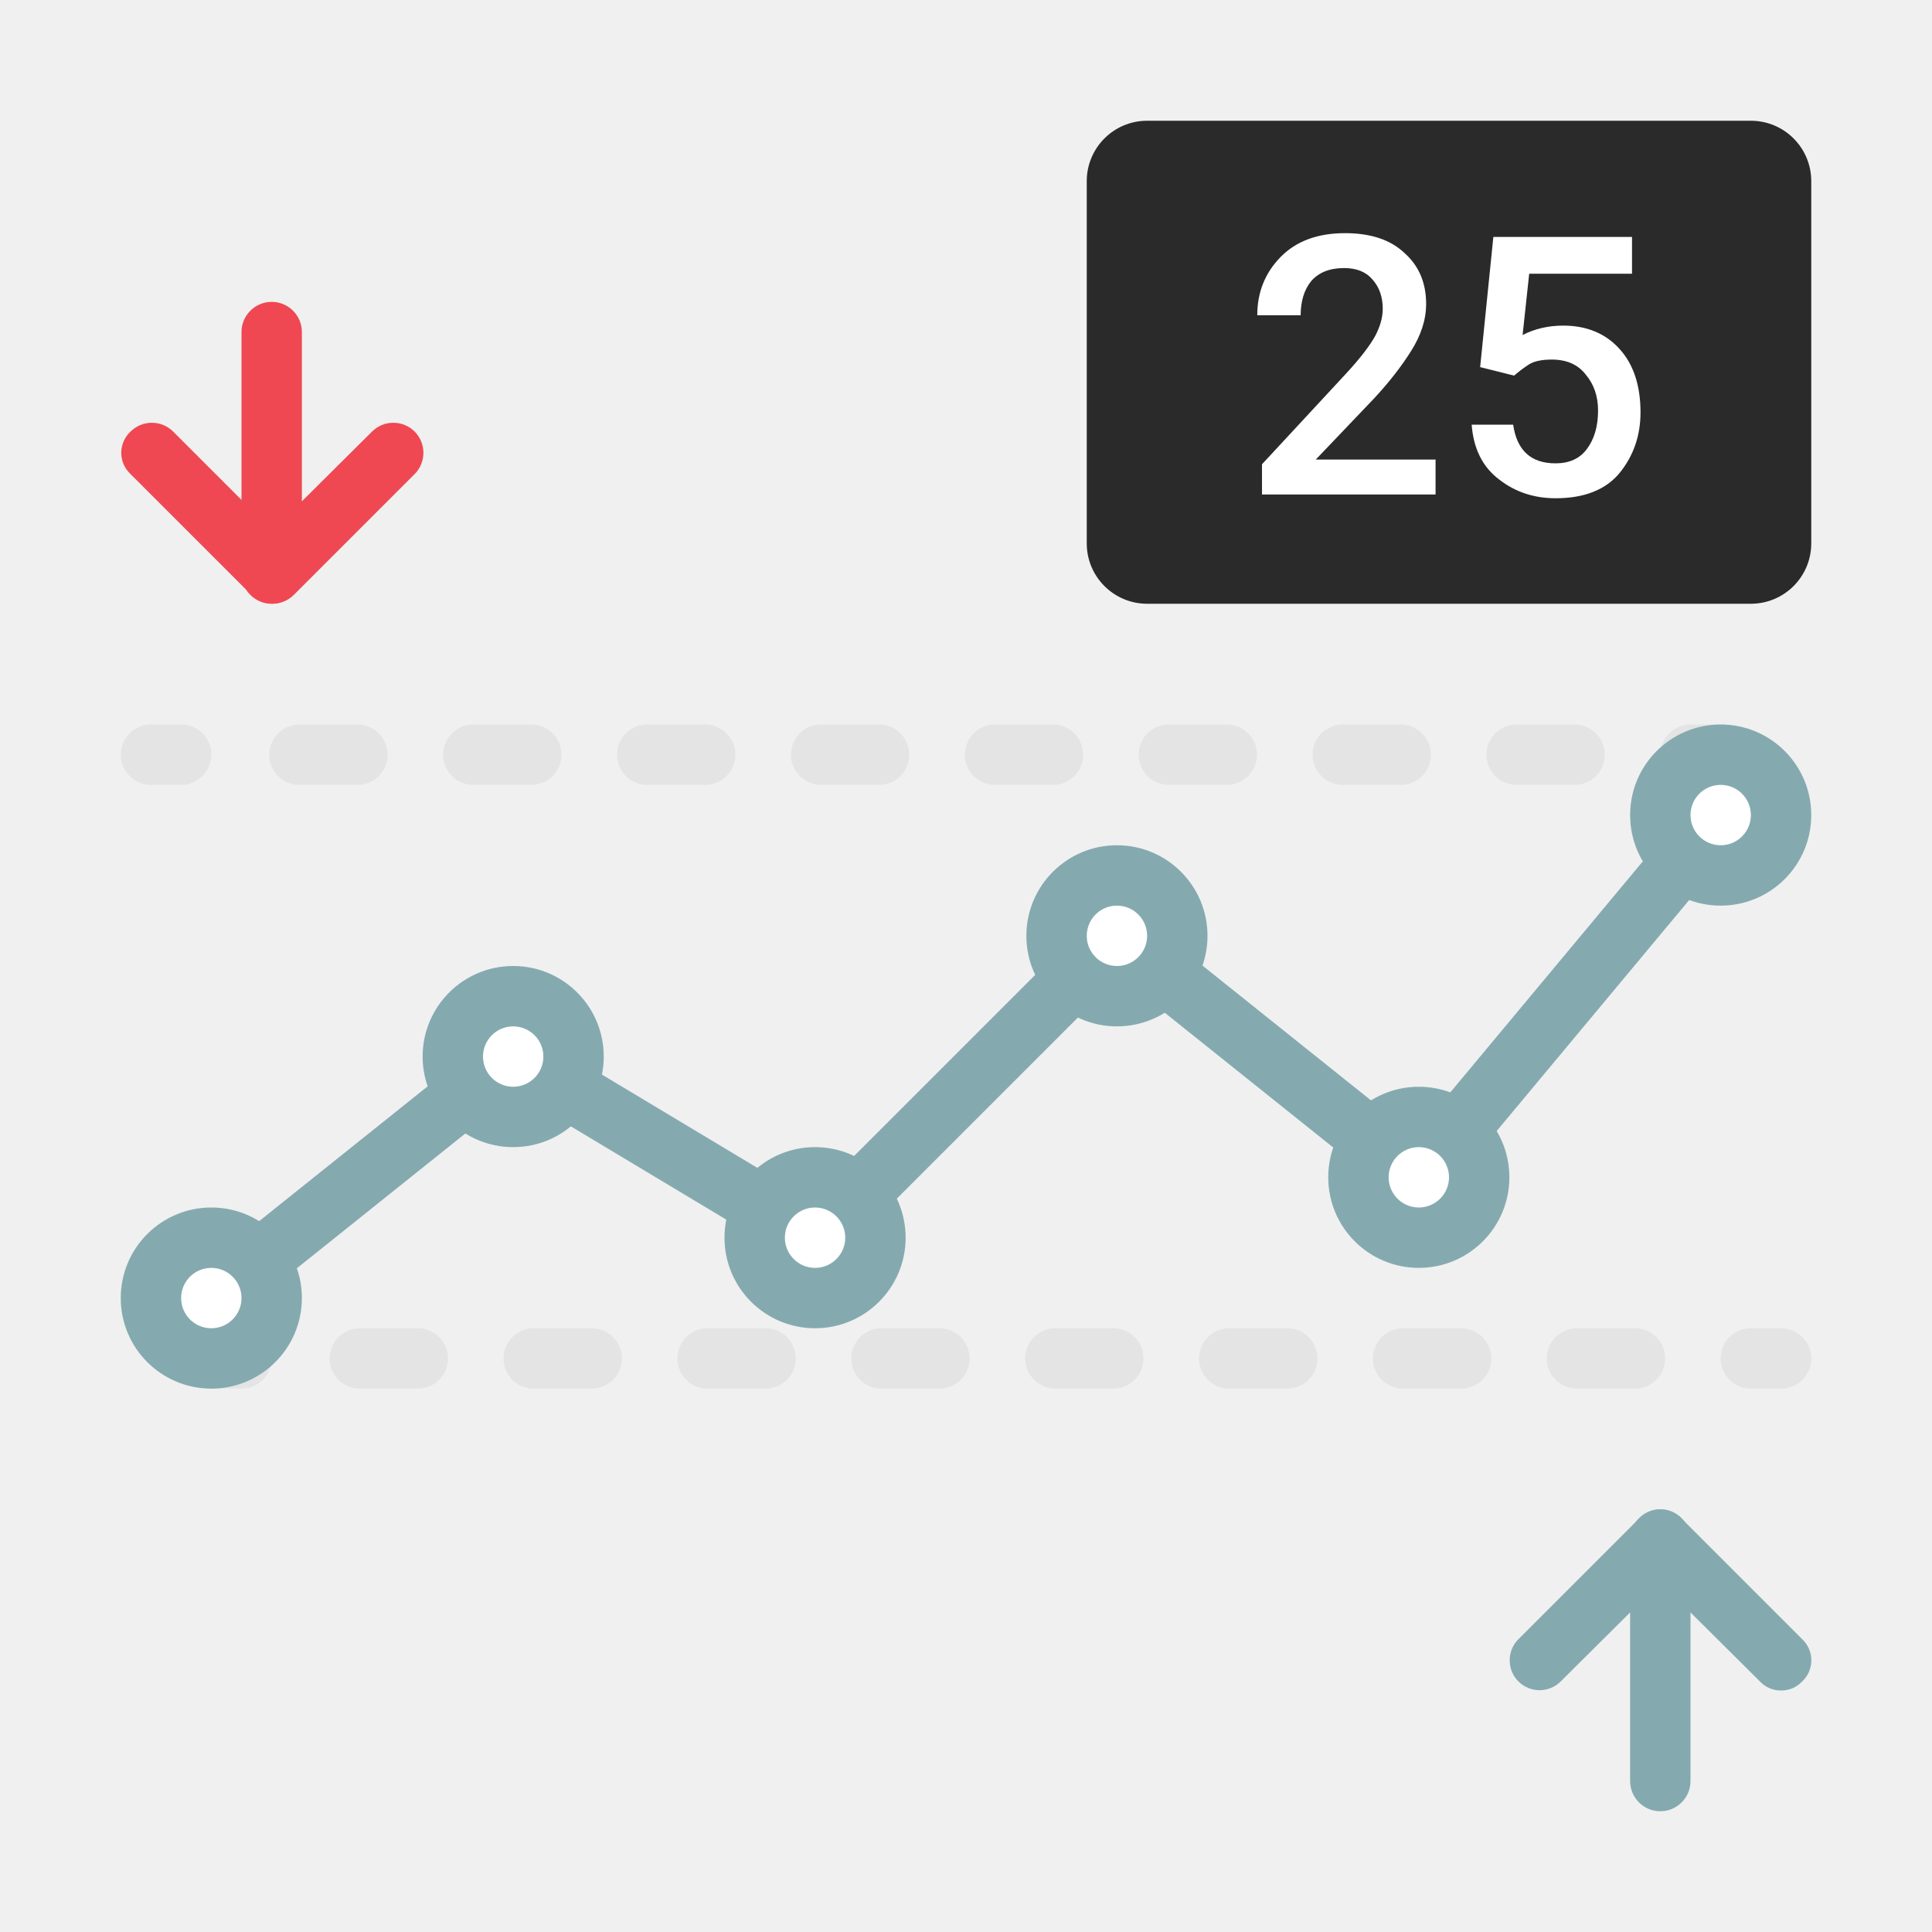
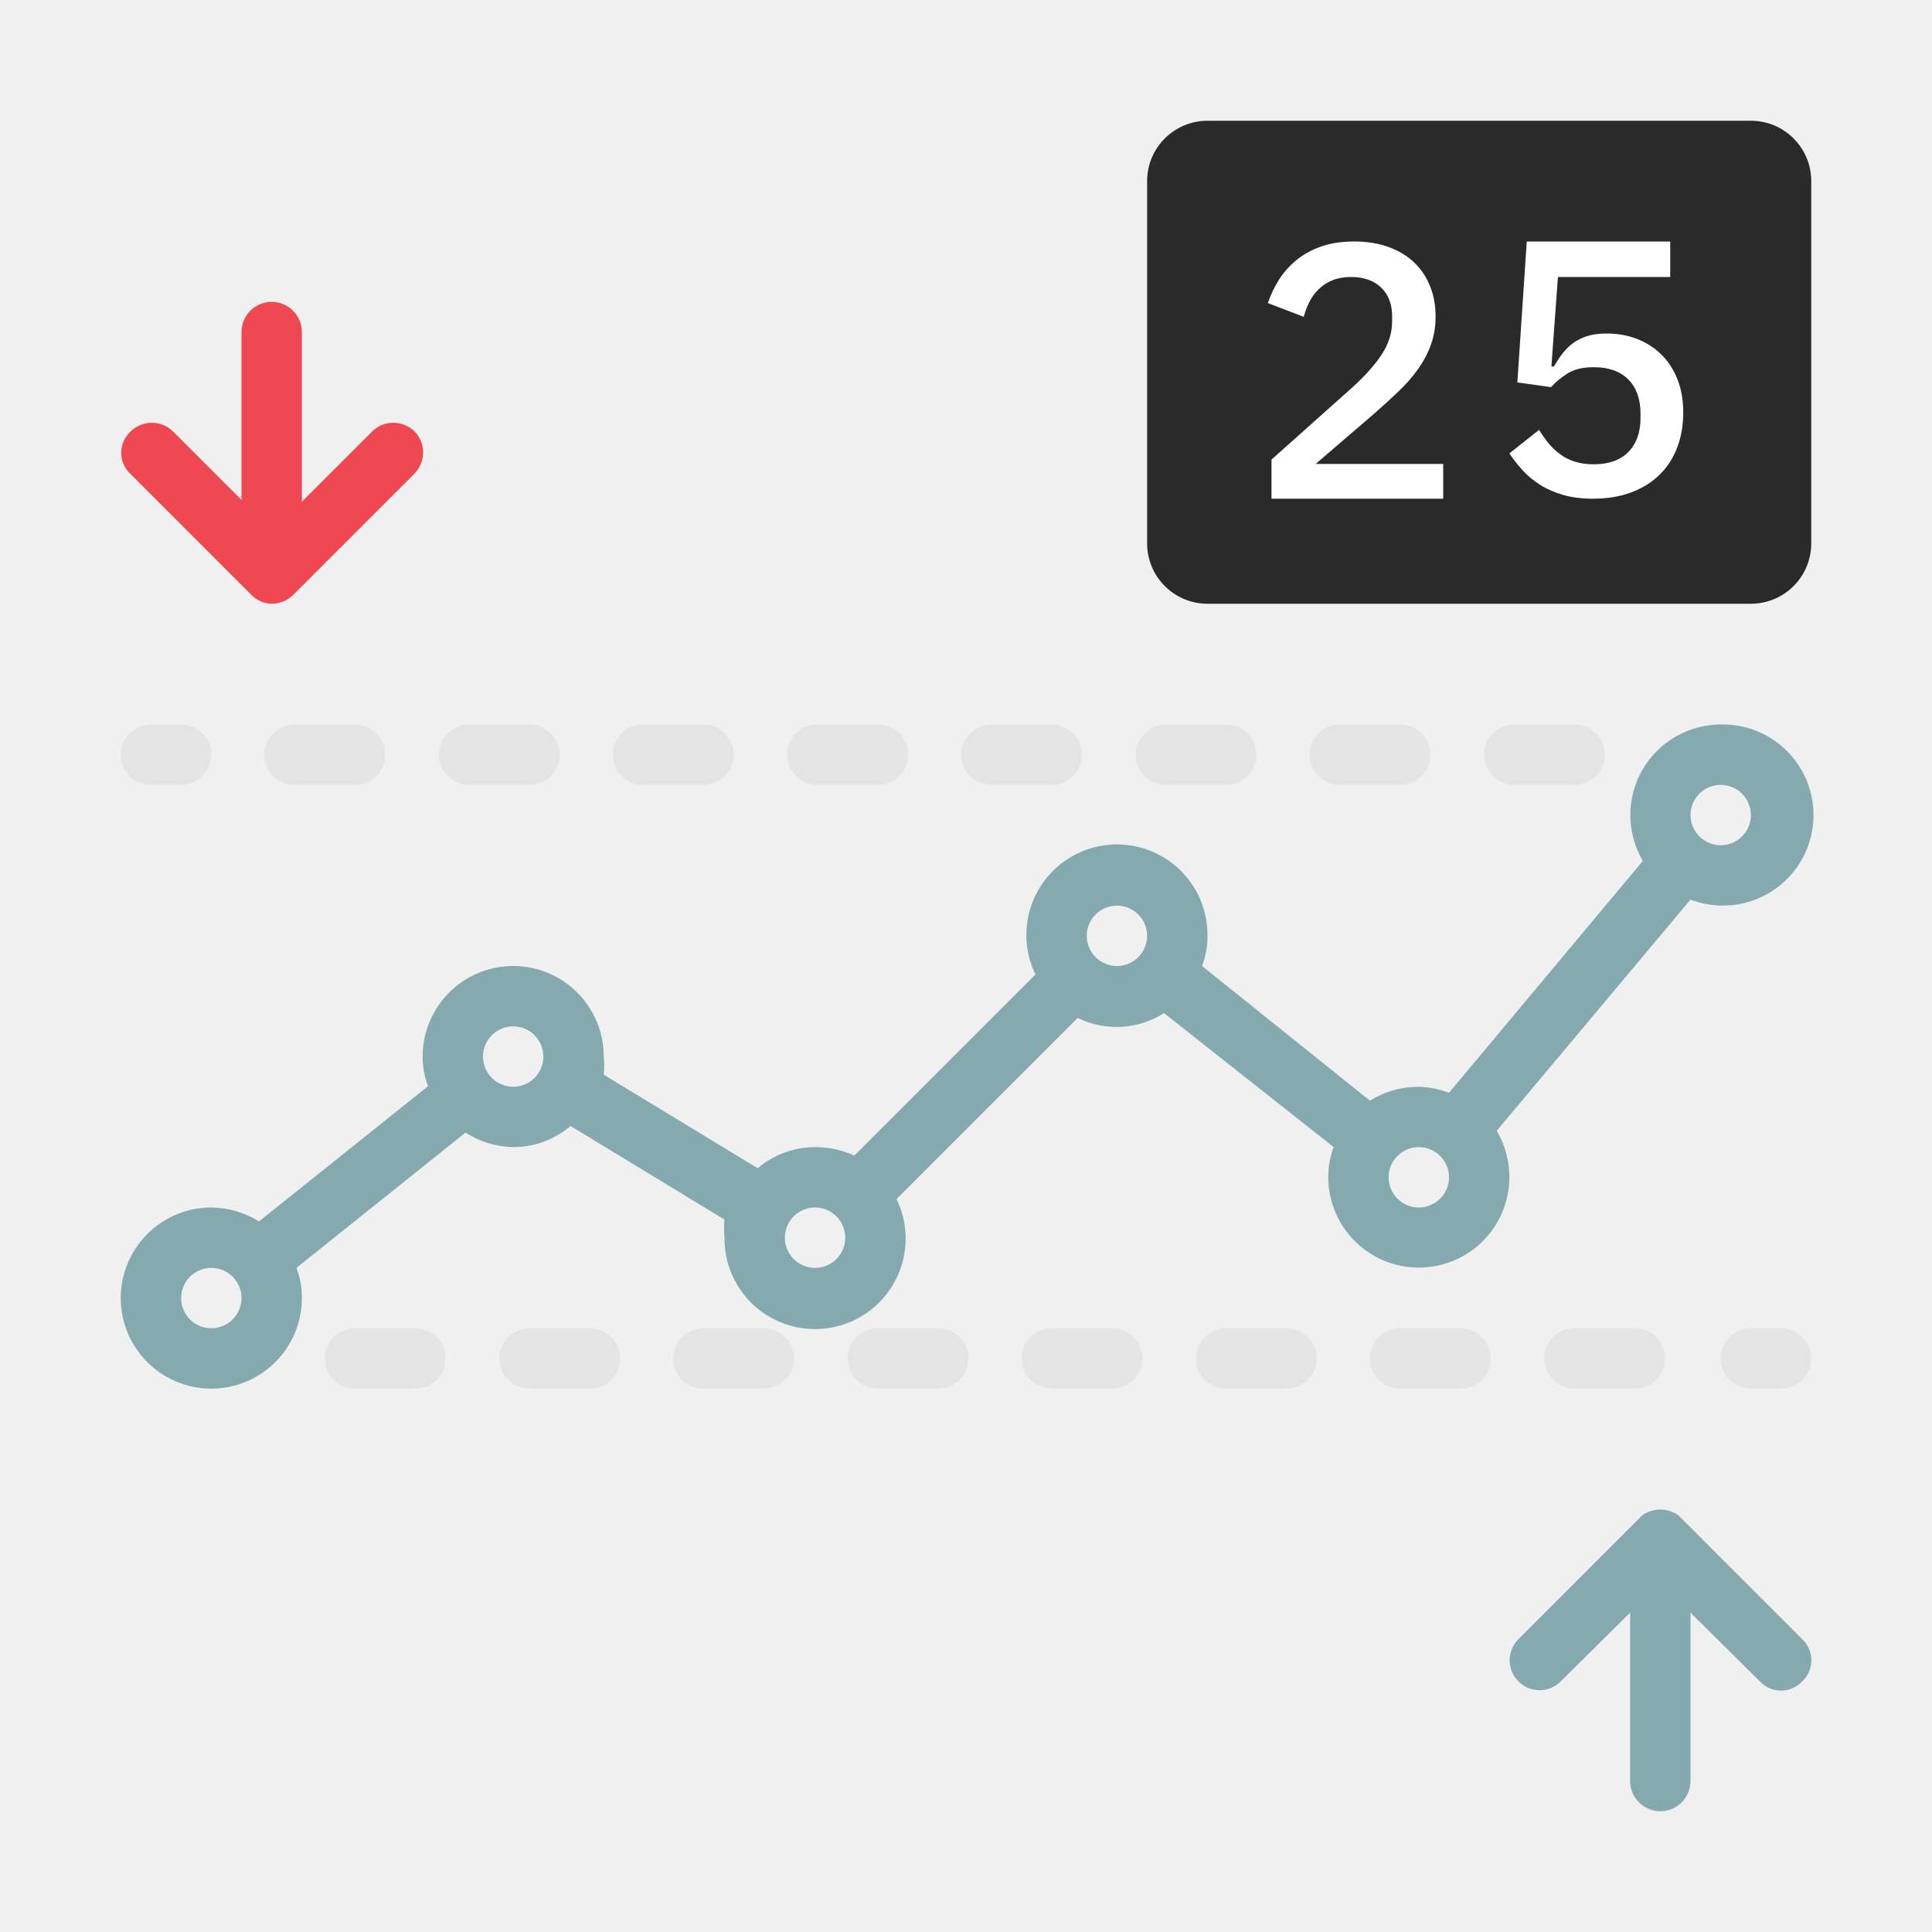
- <svg xmlns="http://www.w3.org/2000/svg" id="Layer_1" data-name="Layer 1" viewBox="0 0 32 32" height="32" width="32">
-   <defs>
-     <style>.cls-1{fill:#2a2a2a}.cls-2{font-size:6px;font-family:Roboto-Medium,Roboto;font-weight:500}.cls-2,.cls-9{fill:#fff}.cls-3,.cls-5,.cls-6,.cls-8{fill:none}.cls-4{fill:#ef4852}.cls-5,.cls-6{stroke:#e4e4e4}.cls-5,.cls-6,.cls-8{stroke-linecap:round;stroke-linejoin:round}.cls-6{stroke-dasharray:.96 1.92}.cls-7{fill:#84aaaf}.cls-8{stroke:#84aaaf}</style>
-   </defs>
-   <rect class="cls-1" x="18" y="2" width="12" height="8" rx="1" />
-   <text class="cls-2" transform="translate(20.59 8.19)">25</text>
-   <path class="cls-3" d="M0 0h32v32H0z" />
-   <path class="cls-4" d="M4.5 10a.5.5 0 0 1-.5-.5v-4a.5.5 0 0 1 1 0v4a.5.5 0 0 1-.5.5z" />
-   <path class="cls-4" d="M4.51 10a.49.49 0 0 1-.35-.15l-2-2a.48.48 0 0 1 0-.7.5.5 0 0 1 .71 0l1.64 1.64 1.65-1.64a.5.5 0 0 1 .71 0 .5.5 0 0 1 0 .7l-2 2a.51.51 0 0 1-.36.15z" />
-   <path class="cls-5" d="M28.5 12.5H28" />
-   <path class="cls-6" d="M26.08 12.5H3.96" />
-   <path class="cls-5" d="M3 12.5h-.5M29.5 22.5H29" />
-   <path class="cls-6" d="M27.08 22.5H4.96" />
-   <path class="cls-5" d="M4 22.5h-.5" />
-   <path class="cls-7" d="M27.5 30a.5.5 0 0 1-.5-.5v-4a.5.5 0 0 1 1 0v4a.5.5 0 0 1-.5.5z" />
-   <path class="cls-7" d="M29.5 28a.47.47 0 0 1-.35-.15l-1.65-1.64-1.65 1.64a.49.49 0 0 1-.7-.7l2-2a.48.48 0 0 1 .7 0l2 2a.48.48 0 0 1 0 .7.47.47 0 0 1-.35.15z" />
-   <path class="cls-8" d="M3.5 21.5l5-4 5 3 5-5 5 4 5-6" />
-   <circle class="cls-9" cx="13.5" cy="20.5" r="1" />
-   <path class="cls-7" d="M13.5 20a.5.5 0 1 1-.5.5.5.5 0 0 1 .5-.5m0-1a1.5 1.5 0 1 0 1.5 1.5 1.5 1.5 0 0 0-1.5-1.5z" />
-   <circle class="cls-9" cx="23.5" cy="19.5" r="1" />
-   <path class="cls-7" d="M23.5 19a.5.5 0 1 1-.5.5.5.5 0 0 1 .5-.5m0-1a1.5 1.5 0 1 0 1.5 1.5 1.5 1.5 0 0 0-1.5-1.5z" />
-   <circle class="cls-9" cx="28.5" cy="13.5" r="1" />
-   <path class="cls-7" d="M28.5 13a.5.5 0 1 1-.5.5.5.5 0 0 1 .5-.5m0-1a1.5 1.5 0 1 0 1.5 1.5 1.5 1.5 0 0 0-1.5-1.5z" />
-   <circle class="cls-9" cx="18.5" cy="15.5" r="1" />
-   <path class="cls-7" d="M18.5 15a.5.5 0 1 1-.5.5.5.5 0 0 1 .5-.5m0-1a1.5 1.5 0 1 0 1.5 1.5 1.5 1.5 0 0 0-1.5-1.5z" />
-   <circle class="cls-9" cx="8.5" cy="17.5" r="1" />
-   <path class="cls-7" d="M8.5 17a.5.5 0 1 1-.5.5.5.5 0 0 1 .5-.5m0-1a1.5 1.5 0 1 0 1.5 1.5A1.5 1.5 0 0 0 8.5 16z" />
-   <circle class="cls-9" cx="3.5" cy="21.5" r="1" />
-   <path class="cls-7" d="M3.5 21a.5.5 0 1 1-.5.5.5.5 0 0 1 .5-.5m0-1A1.5 1.5 0 1 0 5 21.5 1.5 1.5 0 0 0 3.5 20z" />
+ <svg xmlns="http://www.w3.org/2000/svg" width="32px" height="32px" viewBox="0 0 32 32" version="1.1">
+   <g id="Volatility-25" stroke="none" stroke-width="1" fill="none" fill-rule="evenodd">
+     <g>
+       <rect id="Rectangle" x="0" y="0" width="32" height="32" />
+       <path d="M6.87,7.15 C6.776,7.055 6.648,7.002 6.515,7.002 C6.382,7.002 6.254,7.055 6.16,7.15 L5,8.31 L5,5.5 C5,5.224 4.776,5 4.5,5 C4.224,5 4,5.224 4,5.5 L4,8.28 L2.87,7.15 C2.776,7.055 2.648,7.002 2.515,7.002 C2.382,7.002 2.254,7.055 2.16,7.15 C2.063,7.241 2.008,7.367 2.008,7.5 C2.008,7.633 2.063,7.759 2.16,7.85 L4.16,9.85 C4.249,9.943 4.371,9.997 4.5,10 L4.5,10 C4.635,10 4.765,9.946 4.86,9.85 L6.86,7.85 C7.053,7.658 7.058,7.347 6.87,7.15 Z" id="Path" fill="#EF4852" fill-rule="nonzero" />
+       <rect id="Rectangle" fill="#2A2A2A" fill-rule="nonzero" x="19" y="2" width="11" height="8" rx="1" />
+       <path d="M23.904,8.26 L21.06,8.26 L21.06,7.612 L22.398,6.418 C22.61,6.226 22.773,6.043 22.887,5.869 C23.001,5.695 23.058,5.512 23.058,5.32 L23.058,5.242 C23.058,5.038 22.997,4.878 22.875,4.762 C22.753,4.646 22.588,4.588 22.38,4.588 C22.264,4.588 22.163,4.605 22.077,4.639 C21.991,4.673 21.916,4.72 21.852,4.78 C21.788,4.84 21.735,4.91 21.693,4.99 C21.651,5.07 21.618,5.156 21.594,5.248 L21,5.02 C21.044,4.888 21.104,4.761 21.18,4.639 C21.256,4.517 21.352,4.408 21.468,4.312 C21.584,4.216 21.721,4.14 21.879,4.084 C22.037,4.028 22.222,4 22.434,4 C22.646,4 22.836,4.031 23.004,4.093 C23.172,4.155 23.313,4.241 23.427,4.351 C23.541,4.461 23.628,4.592 23.688,4.744 C23.748,4.896 23.778,5.062 23.778,5.242 C23.778,5.41 23.752,5.566 23.7,5.71 C23.648,5.854 23.576,5.99 23.484,6.118 C23.392,6.246 23.285,6.368 23.163,6.484 C23.041,6.6 22.912,6.718 22.776,6.838 L21.792,7.684 L23.904,7.684 L23.904,8.26 Z M27.664,4.588 L25.804,4.588 L25.696,6.07 L25.738,6.07 C25.786,5.986 25.836,5.911 25.888,5.845 C25.94,5.779 26,5.722 26.068,5.674 C26.136,5.626 26.214,5.589 26.302,5.563 C26.39,5.537 26.494,5.524 26.614,5.524 C26.794,5.524 26.961,5.554 27.115,5.614 C27.269,5.674 27.403,5.76 27.517,5.872 C27.631,5.984 27.72,6.121 27.784,6.283 C27.848,6.445 27.88,6.628 27.88,6.832 C27.88,7.04 27.847,7.232 27.781,7.408 C27.715,7.584 27.618,7.735 27.49,7.861 C27.362,7.987 27.205,8.085 27.019,8.155 C26.833,8.225 26.622,8.26 26.386,8.26 C26.198,8.26 26.032,8.239 25.888,8.197 C25.744,8.155 25.617,8.099 25.507,8.029 C25.397,7.959 25.301,7.879 25.219,7.789 C25.137,7.699 25.064,7.606 25,7.51 L25.492,7.12 C25.544,7.204 25.598,7.28 25.654,7.348 C25.71,7.416 25.774,7.476 25.846,7.528 C25.918,7.58 25.999,7.62 26.089,7.648 C26.179,7.676 26.282,7.69 26.398,7.69 C26.646,7.69 26.837,7.622 26.971,7.486 C27.105,7.35 27.172,7.162 27.172,6.922 L27.172,6.85 C27.172,6.61 27.105,6.422 26.971,6.286 C26.837,6.15 26.646,6.082 26.398,6.082 C26.218,6.082 26.074,6.116 25.966,6.184 C25.858,6.252 25.766,6.328 25.69,6.412 L25.132,6.334 L25.288,4 L27.664,4 L27.664,4.588 Z" id="25" fill="#FFFFFF" fill-rule="nonzero" />
+       <path d="M26.08,13 L25.08,13 C24.804,13 24.58,12.776 24.58,12.5 C24.58,12.224 24.804,12 25.08,12 L26.08,12 C26.356,12 26.58,12.224 26.58,12.5 C26.58,12.776 26.356,13 26.08,13 Z M23.19,13 L22.19,13 C21.914,13 21.69,12.776 21.69,12.5 C21.69,12.224 21.914,12 22.19,12 L23.19,12 C23.466,12 23.69,12.224 23.69,12.5 C23.69,12.776 23.466,13 23.19,13 Z M20.31,13 L19.31,13 C19.034,13 18.81,12.776 18.81,12.5 C18.81,12.224 19.034,12 19.31,12 L20.31,12 C20.586,12 20.81,12.224 20.81,12.5 C20.81,12.776 20.586,13 20.31,13 Z M17.42,13 L16.42,13 C16.144,13 15.92,12.776 15.92,12.5 C15.92,12.224 16.144,12 16.42,12 L17.42,12 C17.696,12 17.92,12.224 17.92,12.5 C17.92,12.776 17.696,13 17.42,13 Z M14.54,13 L13.54,13 C13.264,13 13.04,12.776 13.04,12.5 C13.04,12.224 13.264,12 13.54,12 L14.54,12 C14.816,12 15.04,12.224 15.04,12.5 C15.04,12.776 14.816,13 14.54,13 Z M11.65,13 L10.65,13 C10.374,13 10.15,12.776 10.15,12.5 C10.15,12.224 10.374,12 10.65,12 L11.65,12 C11.926,12 12.15,12.224 12.15,12.5 C12.15,12.776 11.926,13 11.65,13 Z M8.77,13 L7.77,13 C7.494,13 7.27,12.776 7.27,12.5 C7.27,12.224 7.494,12 7.77,12 L8.77,12 C9.046,12 9.27,12.224 9.27,12.5 C9.27,12.776 9.046,13 8.77,13 Z M5.88,13 L4.88,13 C4.604,13 4.38,12.776 4.38,12.5 C4.38,12.224 4.604,12 4.88,12 L5.88,12 C6.156,12 6.38,12.224 6.38,12.5 C6.38,12.776 6.156,13 5.88,13 Z" id="Shape" fill="#E4E4E4" fill-rule="nonzero" />
+       <path d="M3,13 L2.5,13 C2.224,13 2,12.776 2,12.5 C2,12.224 2.224,12 2.5,12 L3,12 C3.276,12 3.5,12.224 3.5,12.5 C3.5,12.776 3.276,13 3,13 Z" id="Path" fill="#E4E4E4" fill-rule="nonzero" />
+       <path d="M29.5,23 L29,23 C28.724,23 28.5,22.776 28.5,22.5 C28.5,22.224 28.724,22 29,22 L29.5,22 C29.776,22 30,22.224 30,22.5 C30,22.776 29.776,23 29.5,23 Z" id="Path" fill="#E4E4E4" fill-rule="nonzero" />
+       <path d="M27.08,23 L26.08,23 C25.804,23 25.58,22.776 25.58,22.5 C25.58,22.224 25.804,22 26.08,22 L27.08,22 C27.356,22 27.58,22.224 27.58,22.5 C27.58,22.776 27.356,23 27.08,23 Z M24.19,23 L23.19,23 C22.914,23 22.69,22.776 22.69,22.5 C22.69,22.224 22.914,22 23.19,22 L24.19,22 C24.466,22 24.69,22.224 24.69,22.5 C24.69,22.776 24.466,23 24.19,23 Z M21.31,23 L20.31,23 C20.034,23 19.81,22.776 19.81,22.5 C19.81,22.224 20.034,22 20.31,22 L21.31,22 C21.586,22 21.81,22.224 21.81,22.5 C21.81,22.776 21.586,23 21.31,23 Z M18.42,23 L17.42,23 C17.144,23 16.92,22.776 16.92,22.5 C16.92,22.224 17.144,22 17.42,22 L18.42,22 C18.696,22 18.92,22.224 18.92,22.5 C18.92,22.776 18.696,23 18.42,23 Z M15.54,23 L14.54,23 C14.264,23 14.04,22.776 14.04,22.5 C14.04,22.224 14.264,22 14.54,22 L15.54,22 C15.816,22 16.04,22.224 16.04,22.5 C16.04,22.776 15.816,23 15.54,23 Z M12.65,23 L11.65,23 C11.374,23 11.15,22.776 11.15,22.5 C11.15,22.224 11.374,22 11.65,22 L12.65,22 C12.926,22 13.15,22.224 13.15,22.5 C13.15,22.776 12.926,23 12.65,23 Z M9.77,23 L8.77,23 C8.494,23 8.27,22.776 8.27,22.5 C8.27,22.224 8.494,22 8.77,22 L9.77,22 C10.046,22 10.27,22.224 10.27,22.5 C10.27,22.776 10.046,23 9.77,23 Z M6.88,23 L5.88,23 C5.604,23 5.38,22.776 5.38,22.5 C5.38,22.224 5.604,22 5.88,22 L6.88,22 C7.156,22 7.38,22.224 7.38,22.5 C7.38,22.776 7.156,23 6.88,23 Z" id="Shape" fill="#E4E4E4" fill-rule="nonzero" />
+       <path d="M29.85,27.15 L27.85,25.15 C27.808,25.099 27.752,25.061 27.69,25.04 C27.568,24.99 27.432,24.99 27.31,25.04 C27.248,25.061 27.192,25.099 27.15,25.15 L25.15,27.15 C25.025,27.275 24.976,27.457 25.022,27.628 C25.068,27.799 25.201,27.932 25.372,27.978 C25.543,28.024 25.725,27.975 25.85,27.85 L27,26.71 L27,29.5 C27,29.776 27.224,30 27.5,30 C27.776,30 28,29.776 28,29.5 L28,26.71 L29.15,27.85 C29.241,27.947 29.367,28.002 29.5,28.002 C29.633,28.002 29.759,27.947 29.85,27.85 C29.947,27.759 30.002,27.633 30.002,27.5 C30.002,27.367 29.947,27.241 29.85,27.15 Z" id="Path" fill="#84AAAF" fill-rule="nonzero" />
+       <path d="M28.5,12 C27.963,12.001 27.467,12.29 27.2,12.756 C26.934,13.223 26.938,13.797 27.21,14.26 L24,18.1 L24,18.1 C23.834,18.036 23.658,18.002 23.48,18 C23.201,18.003 22.927,18.082 22.69,18.23 L19.91,16 C19.971,15.84 20.001,15.671 20,15.5 C20.006,14.881 19.631,14.322 19.056,14.093 C18.481,13.864 17.824,14.011 17.402,14.464 C16.98,14.917 16.88,15.583 17.15,16.14 L14.15,19.14 C13.946,19.046 13.724,18.998 13.5,19 C13.152,19 12.815,19.124 12.55,19.35 L10,17.8 C10.01,17.7 10.01,17.6 10,17.5 C10,16.672 9.328,16 8.5,16 C7.672,16 7,16.672 7,17.5 C7,17.667 7.03,17.834 7.09,17.99 L4.29,20.23 C4.053,20.082 3.779,20.003 3.5,20 C2.672,20 2,20.672 2,21.5 C2,22.328 2.672,23 3.5,23 C4.328,23 5,22.328 5,21.5 C5.001,21.329 4.971,21.16 4.91,21 L4.91,21 L7.71,18.76 C7.946,18.911 8.22,18.994 8.5,19 C8.848,19 9.185,18.876 9.45,18.65 L9.45,18.65 L12,20.2 L12,20.2 C11.99,20.3 11.99,20.4 12,20.5 C11.994,21.119 12.369,21.678 12.944,21.907 C13.519,22.136 14.176,21.989 14.598,21.536 C15.02,21.083 15.12,20.417 14.85,19.86 L17.85,16.86 C18.308,17.085 18.85,17.055 19.28,16.78 L22.09,19 L22.09,19 C22.03,19.156 22,19.323 22,19.49 C21.998,20.123 22.394,20.69 22.989,20.906 C23.585,21.121 24.252,20.94 24.656,20.452 C25.059,19.964 25.113,19.275 24.79,18.73 L24.79,18.73 L28,14.9 L28,14.9 C28.566,15.117 29.207,14.972 29.625,14.532 C30.043,14.093 30.154,13.445 29.908,12.891 C29.662,12.336 29.106,11.985 28.5,12 Z M3.5,22 C3.224,22 3,21.776 3,21.5 C3,21.224 3.224,21 3.5,21 C3.776,21 4,21.224 4,21.5 C4,21.776 3.776,22 3.5,22 Z M8.5,18 C8.224,18 8,17.776 8,17.5 C8,17.224 8.224,17 8.5,17 C8.776,17 9,17.224 9,17.5 C9,17.776 8.776,18 8.5,18 Z M13.5,21 C13.224,21 13,20.776 13,20.5 C13,20.224 13.224,20 13.5,20 C13.776,20 14,20.224 14,20.5 C14,20.776 13.776,21 13.5,21 Z M18.5,16 C18.224,16 18,15.776 18,15.5 C18,15.224 18.224,15 18.5,15 C18.776,15 19,15.224 19,15.5 C19,15.776 18.776,16 18.5,16 Z M23.5,20 C23.224,20 23,19.776 23,19.5 C23,19.224 23.224,19 23.5,19 C23.776,19 24,19.224 24,19.5 C24,19.776 23.776,20 23.5,20 Z M28.5,14 C28.224,14 28,13.776 28,13.5 C28,13.224 28.224,13 28.5,13 C28.776,13 29,13.224 29,13.5 C29,13.776 28.776,14 28.5,14 Z" id="Shape" fill="#84AAAF" fill-rule="nonzero" />
+     </g>
+   </g>
</svg>
